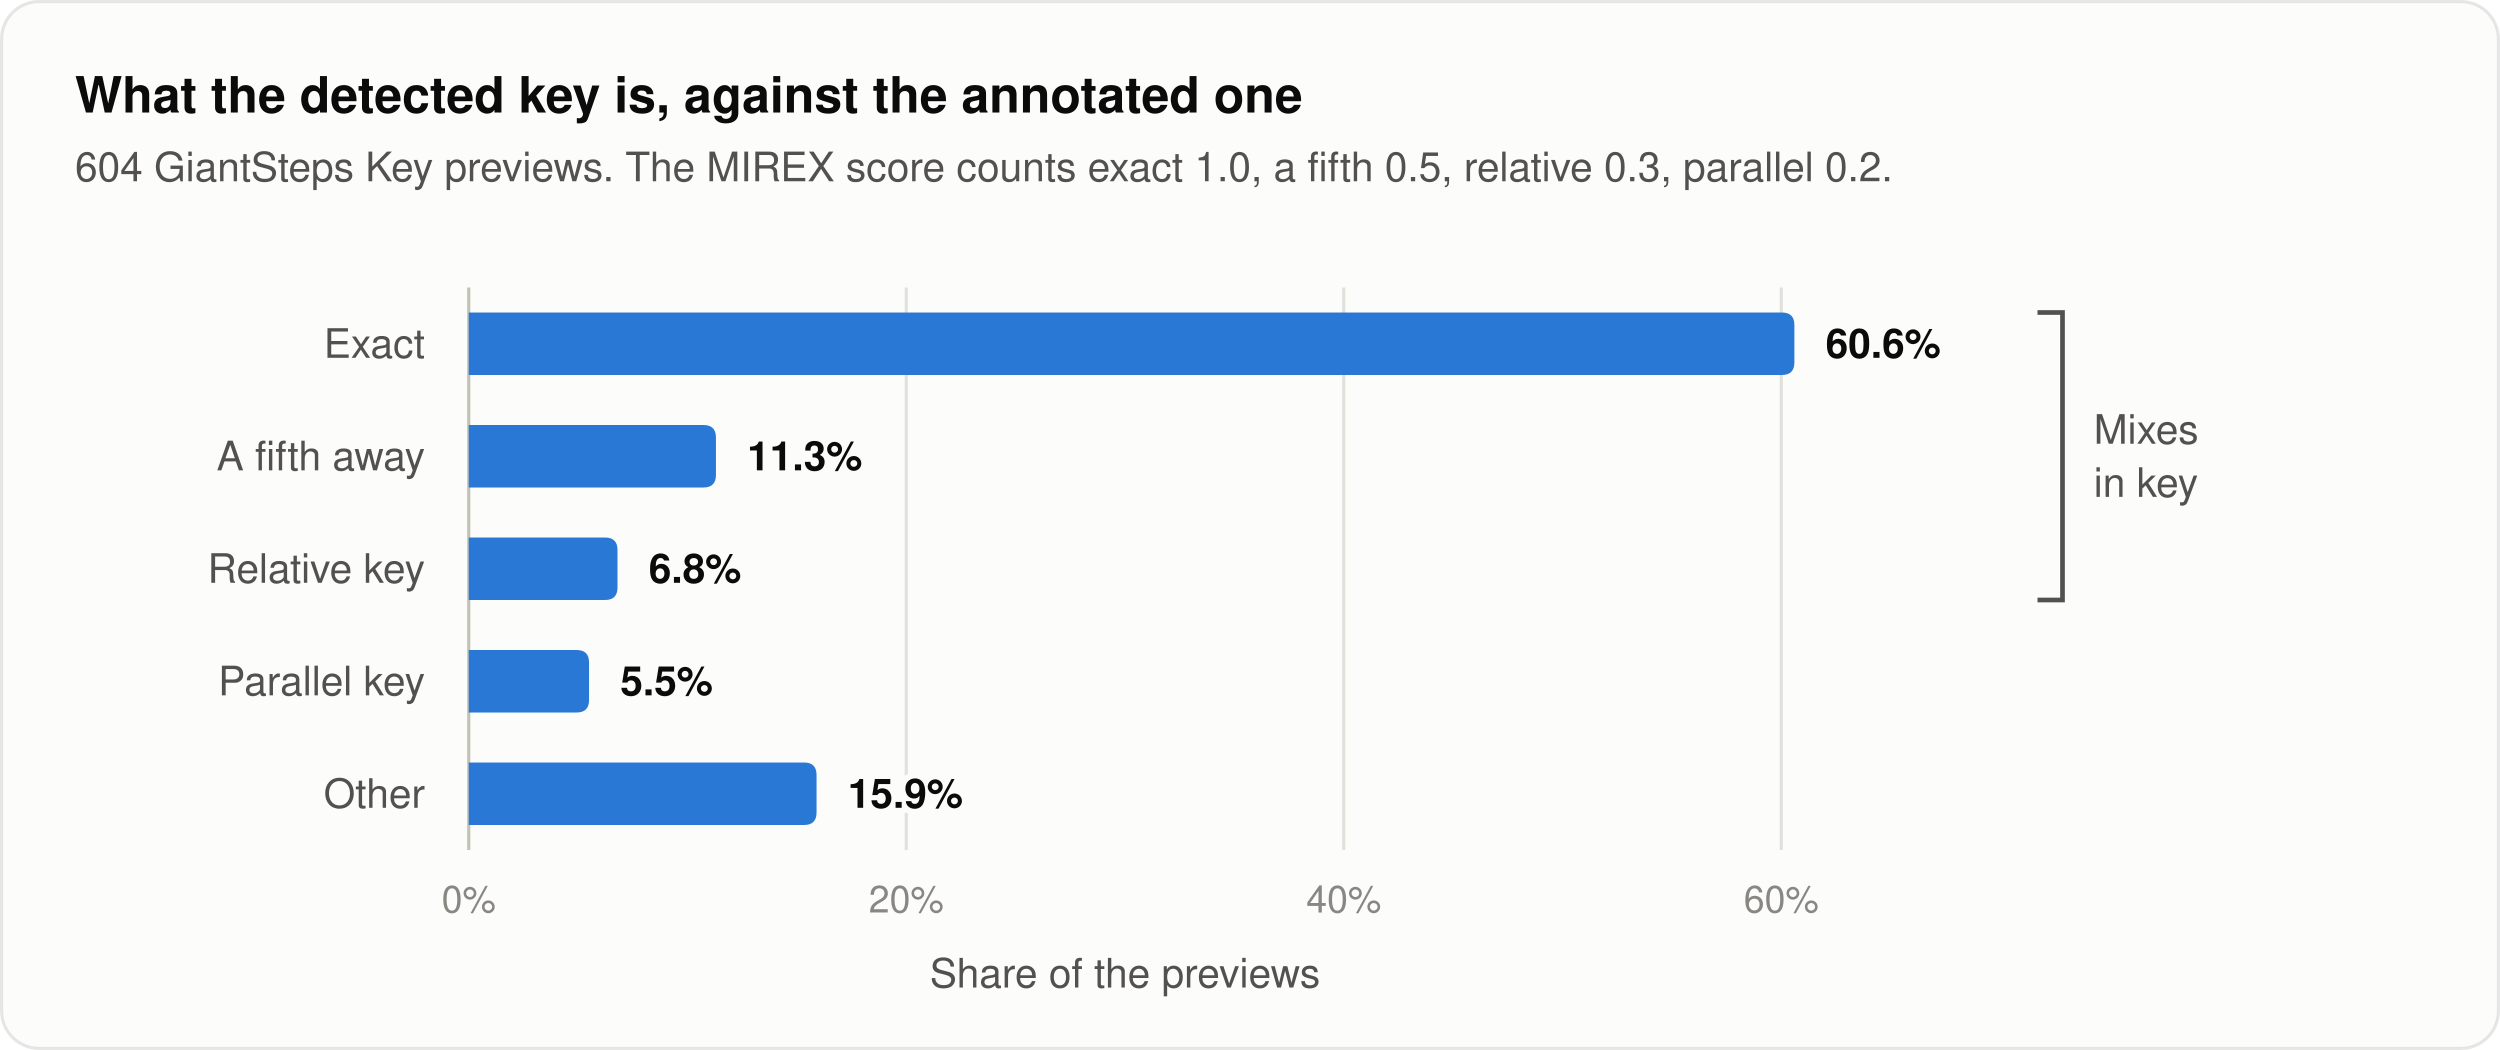
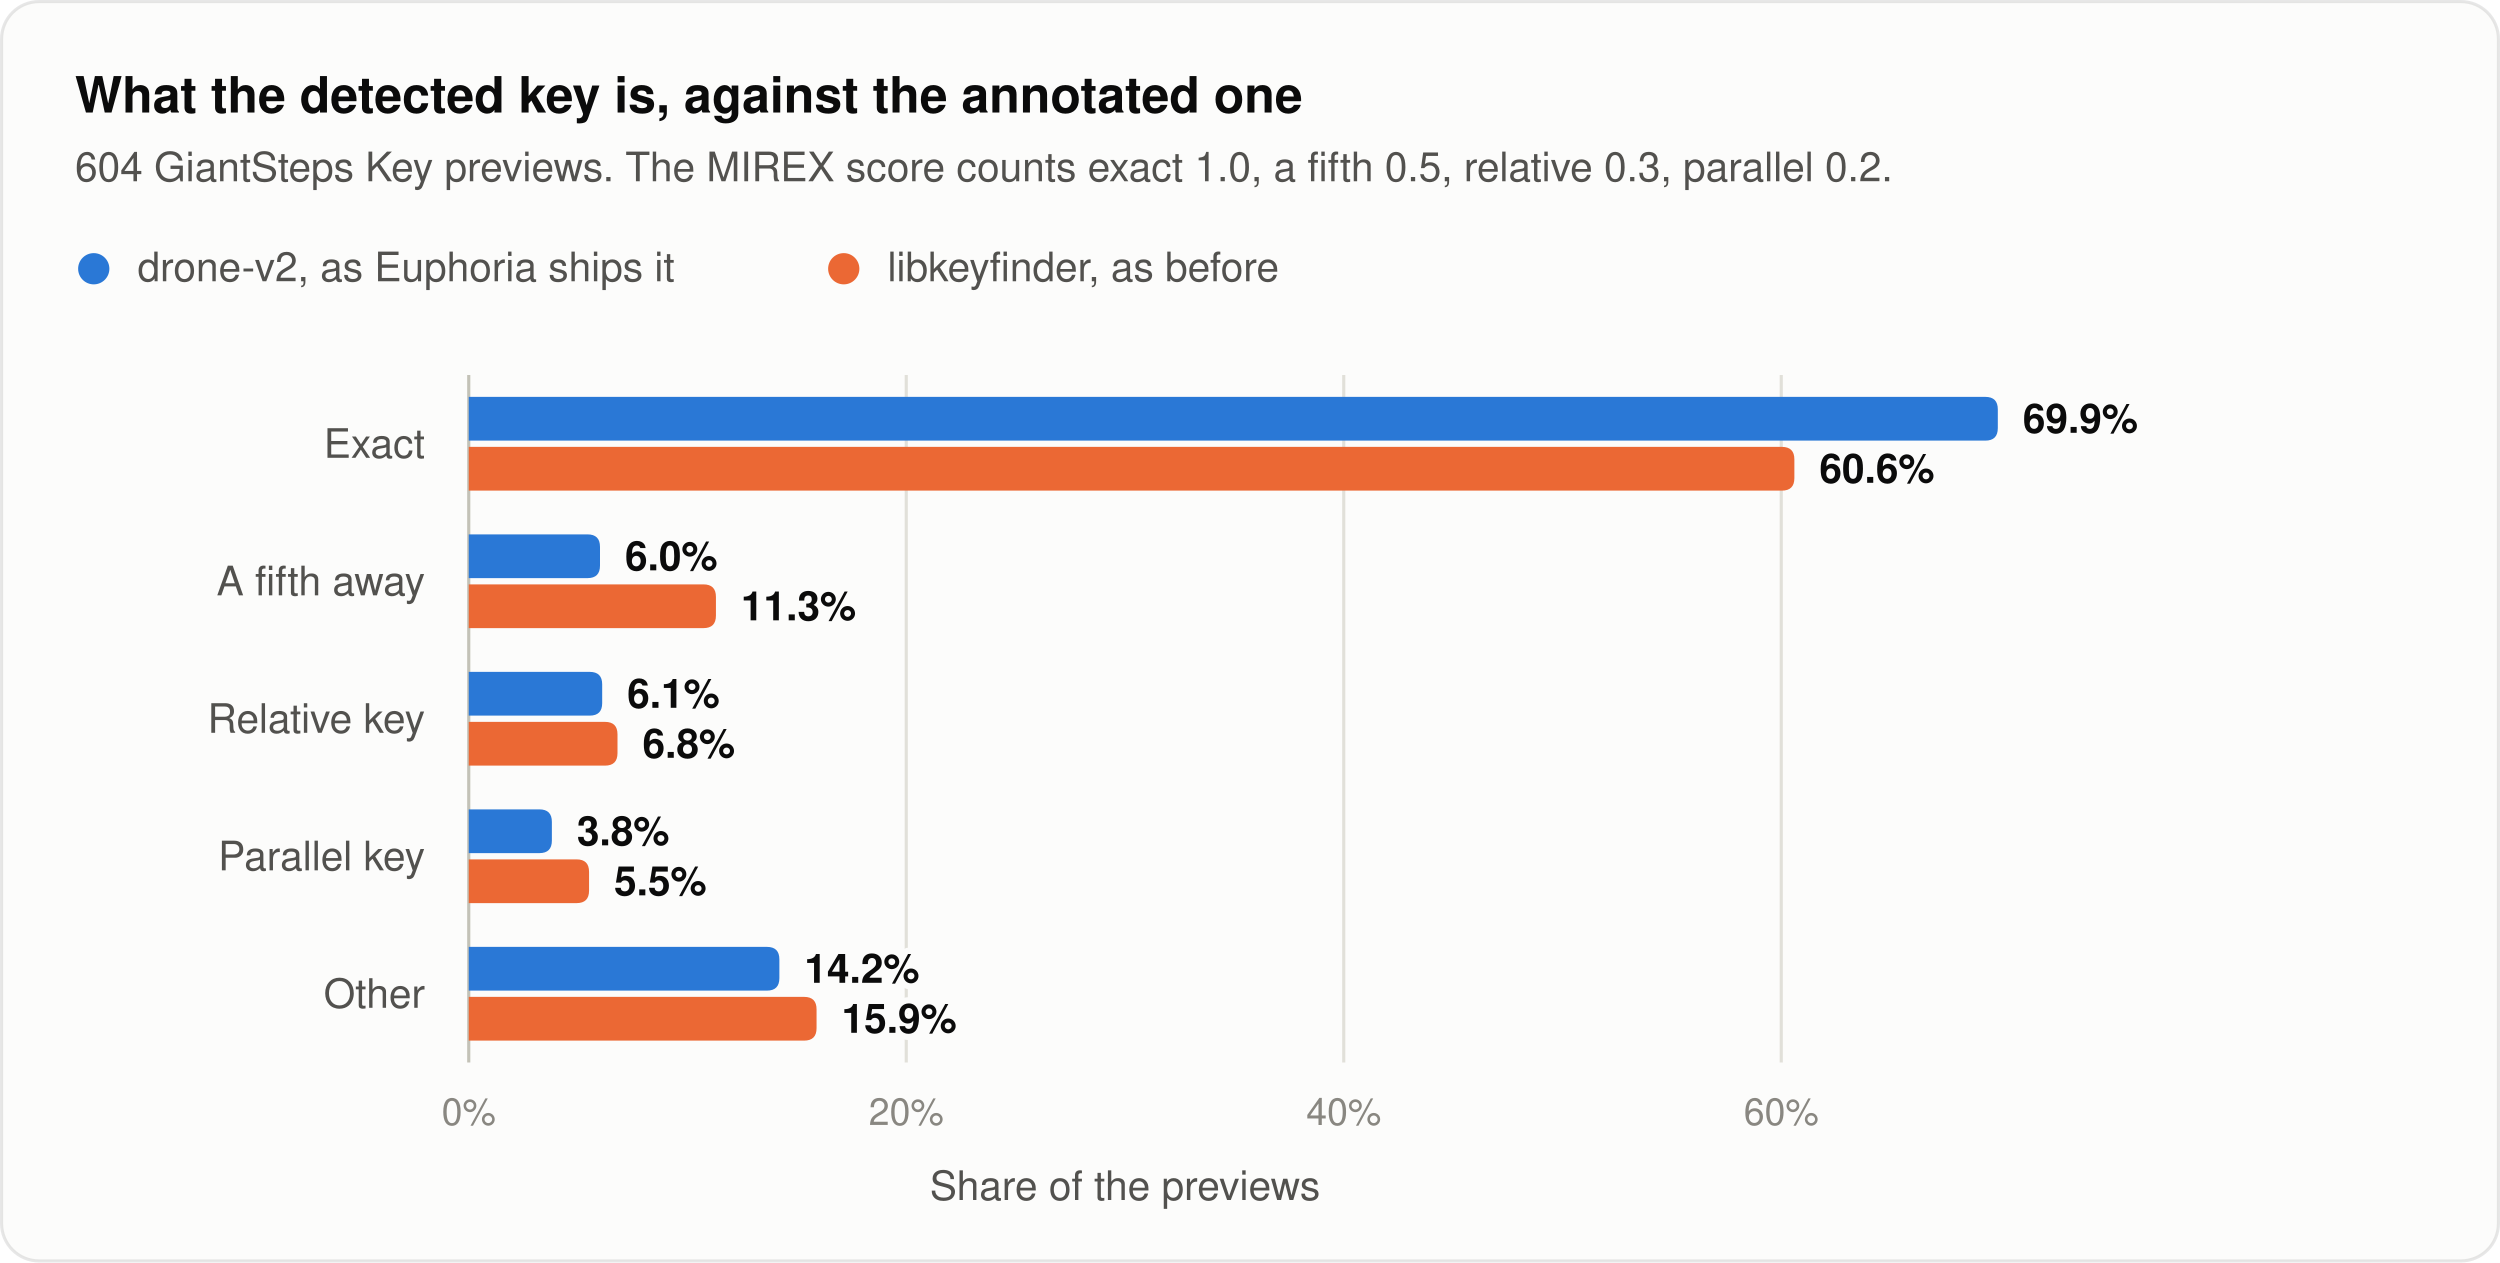
- <svg xmlns="http://www.w3.org/2000/svg" width="800" height="336" viewBox="0 0 800 336" role="img" aria-labelledby="chart-title chart-desc" font-family="system-ui, -apple-system, &quot;Segoe UI&quot;, Helvetica, Arial, sans-serif">
+ <svg xmlns="http://www.w3.org/2000/svg" width="800" height="404" viewBox="0 0 800 404" role="img" aria-labelledby="chart-title chart-desc" font-family="system-ui, -apple-system, &quot;Segoe UI&quot;, Helvetica, Arial, sans-serif">
  <style>
.surface { fill: #fcfcfb; stroke: rgba(11,11,11,0.10); }
.title { fill: #0b0b0b; font-size: 16px; font-weight: 600; }
.subtitle { fill: #52514e; font-size: 13px; }
.label { fill: #52514e; font-size: 13px; }
.value { fill: #0b0b0b; font-size: 13px; font-weight: 600; }
.tick { fill: #898781; font-size: 12px; font-variant-numeric: tabular-nums; }
.grid { stroke: #e1e0d9; stroke-width: 1; fill: none; }
.axis { stroke: #c3c2b7; stroke-width: 1; fill: none; }
.reference { stroke: #898781; stroke-width: 1.5; fill: none; }
.bracket { stroke: #52514e; stroke-width: 1.5; fill: none; }
.connector { stroke: #c3c2b7; stroke-width: 2; fill: none; stroke-linecap: round; }
.series-fill { fill: #2a78d6; }
.series-1-fill { fill: #2a78d6; }
.series-2-fill { fill: #eb6834; }
.series-3-fill { fill: #1baf7a; }
.ring { stroke: #fcfcfb; stroke-width: 2; }
.halo { stroke: #fcfcfb; stroke-width: 4px; stroke-linejoin: round; paint-order: stroke; }
@media (prefers-color-scheme: dark) {
  .surface { fill: #1a1a19; stroke: rgba(255,255,255,0.10); }
  .title, .value { fill: #f0efec; }
  .subtitle, .label { fill: #c3c2b7; }
  .grid { stroke: #2c2c2a; }
  .axis, .connector { stroke: #383835; }
  .bracket { stroke: #c3c2b7; }
  .series-fill, .series-1-fill { fill: #3987e5; }
  .series-2-fill { fill: #d95926; }
  .series-3-fill { fill: #199e70; }
  .ring, .halo { stroke: #1a1a19; }
}
</style>
-   <rect x="0.5" y="0.5" width="799" height="335" rx="12" class="surface" />
+   <rect x="0.5" y="0.5" width="799" height="403" rx="12" class="surface" />
  <text x="24" y="36" class="title" text-anchor="start">What the detected key is, against the annotated one</text>
  <text x="24" y="58" class="subtitle" text-anchor="start">604 GiantSteps Key previews. The MIREX score counts exact 1.0, a fifth 0.5, relative 0.3, parallel 0.2.</text>
-   <line x1="150" y1="92" x2="150" y2="272" class="axis" />
-   <text x="150" y="292" class="tick" text-anchor="middle">0%</text>
-   <line x1="290" y1="92" x2="290" y2="272" class="grid" />
-   <text x="290" y="292" class="tick" text-anchor="middle">20%</text>
-   <line x1="430" y1="92" x2="430" y2="272" class="grid" />
-   <text x="430" y="292" class="tick" text-anchor="middle">40%</text>
-   <line x1="570" y1="92" x2="570" y2="272" class="grid" />
-   <text x="570" y="292" class="tick" text-anchor="middle">60%</text>
-   <text x="360" y="316" class="label" text-anchor="middle">Share of the previews</text>
-   <text x="136" y="114.5" class="label" text-anchor="end">Exact</text>
-   <path class="series-fill" d="M150,100 H570.2 Q574.2,100 574.2,104 V116 Q574.2,120 570.2,120 H150 Z" />
-   <text x="584.2" y="114.5" class="value halo" text-anchor="start">60.6%</text>
-   <text x="136" y="150.5" class="label" text-anchor="end">A fifth away</text>
-   <path class="series-fill" d="M150,136 H225.1 Q229.1,136 229.1,140 V152 Q229.1,156 225.1,156 H150 Z" />
-   <text x="239.1" y="150.5" class="value halo" text-anchor="start">11.3%</text>
-   <text x="136" y="186.5" class="label" text-anchor="end">Relative key</text>
-   <path class="series-fill" d="M150,172 H193.6 Q197.6,172 197.6,176 V188 Q197.6,192 193.6,192 H150 Z" />
-   <text x="207.6" y="186.5" class="value halo" text-anchor="start">6.8%</text>
-   <text x="136" y="222.5" class="label" text-anchor="end">Parallel key</text>
-   <path class="series-fill" d="M150,208 H184.5 Q188.5,208 188.5,212 V224 Q188.5,228 184.5,228 H150 Z" />
-   <text x="198.5" y="222.5" class="value halo" text-anchor="start">5.5%</text>
-   <text x="136" y="258.5" class="label" text-anchor="end">Other</text>
-   <path class="series-fill" d="M150,244 H257.3 Q261.3,244 261.3,248 V260 Q261.3,264 257.3,264 H150 Z" />
-   <text x="271.3" y="258.5" class="value halo" text-anchor="start">15.9%</text>
-   <polyline points="652,100 660,100 660,192 652,192" class="bracket" />
-   <text x="670" y="142" class="label" text-anchor="start">Mixes</text>
-   <text x="670" y="159" class="label" text-anchor="start">in key</text>
+   <circle cx="30" cy="86" r="6" class="series-1-fill ring" />
+   <text x="44" y="90" class="label" text-anchor="start">drone-v2, as Euphoria ships it</text>
+   <circle cx="270" cy="86" r="6" class="series-2-fill ring" />
+   <text x="284" y="90" class="label" text-anchor="start">libkeyfinder, as before</text>
+   <line x1="150" y1="120" x2="150" y2="340" class="axis" />
+   <text x="150" y="360" class="tick" text-anchor="middle">0%</text>
+   <line x1="290" y1="120" x2="290" y2="340" class="grid" />
+   <text x="290" y="360" class="tick" text-anchor="middle">20%</text>
+   <line x1="430" y1="120" x2="430" y2="340" class="grid" />
+   <text x="430" y="360" class="tick" text-anchor="middle">40%</text>
+   <line x1="570" y1="120" x2="570" y2="340" class="grid" />
+   <text x="570" y="360" class="tick" text-anchor="middle">60%</text>
+   <text x="360" y="384" class="label" text-anchor="middle">Share of the previews</text>
+   <text x="136" y="146.5" class="label" text-anchor="end">Exact</text>
+   <path class="series-1-fill" d="M150,127 H635.3 Q639.3,127 639.3,131 V137 Q639.3,141 635.3,141 H150 Z" />
+   <text x="647.3" y="138.5" class="value halo" text-anchor="start">69.9%</text>
+   <path class="series-2-fill" d="M150,143 H570.2 Q574.2,143 574.2,147 V153 Q574.2,157 570.2,157 H150 Z" />
+   <text x="582.2" y="154.5" class="value halo" text-anchor="start">60.6%</text>
+   <text x="136" y="190.5" class="label" text-anchor="end">A fifth away</text>
+   <path class="series-1-fill" d="M150,171 H188 Q192,171 192,175 V181 Q192,185 188,185 H150 Z" />
+   <text x="200" y="182.5" class="value halo" text-anchor="start">6.0%</text>
+   <path class="series-2-fill" d="M150,187 H225.1 Q229.1,187 229.1,191 V197 Q229.1,201 225.1,201 H150 Z" />
+   <text x="237.1" y="198.5" class="value halo" text-anchor="start">11.3%</text>
+   <text x="136" y="234.5" class="label" text-anchor="end">Relative key</text>
+   <path class="series-1-fill" d="M150,215 H188.7 Q192.7,215 192.7,219 V225 Q192.7,229 188.7,229 H150 Z" />
+   <text x="200.7" y="226.5" class="value halo" text-anchor="start">6.1%</text>
+   <path class="series-2-fill" d="M150,231 H193.6 Q197.6,231 197.6,235 V241 Q197.6,245 193.6,245 H150 Z" />
+   <text x="205.6" y="242.5" class="value halo" text-anchor="start">6.8%</text>
+   <text x="136" y="278.5" class="label" text-anchor="end">Parallel key</text>
+   <path class="series-1-fill" d="M150,259 H172.6 Q176.6,259 176.6,263 V269 Q176.6,273 172.6,273 H150 Z" />
+   <text x="184.6" y="270.5" class="value halo" text-anchor="start">3.8%</text>
+   <path class="series-2-fill" d="M150,275 H184.5 Q188.5,275 188.5,279 V285 Q188.5,289 184.5,289 H150 Z" />
+   <text x="196.5" y="286.5" class="value halo" text-anchor="start">5.5%</text>
+   <text x="136" y="322.5" class="label" text-anchor="end">Other</text>
+   <path class="series-1-fill" d="M150,303 H245.4 Q249.4,303 249.4,307 V313 Q249.4,317 245.4,317 H150 Z" />
+   <text x="257.4" y="314.5" class="value halo" text-anchor="start">14.2%</text>
+   <path class="series-2-fill" d="M150,319 H257.3 Q261.3,319 261.3,323 V329 Q261.3,333 257.3,333 H150 Z" />
+   <text x="269.3" y="330.5" class="value halo" text-anchor="start">15.9%</text>
</svg>
